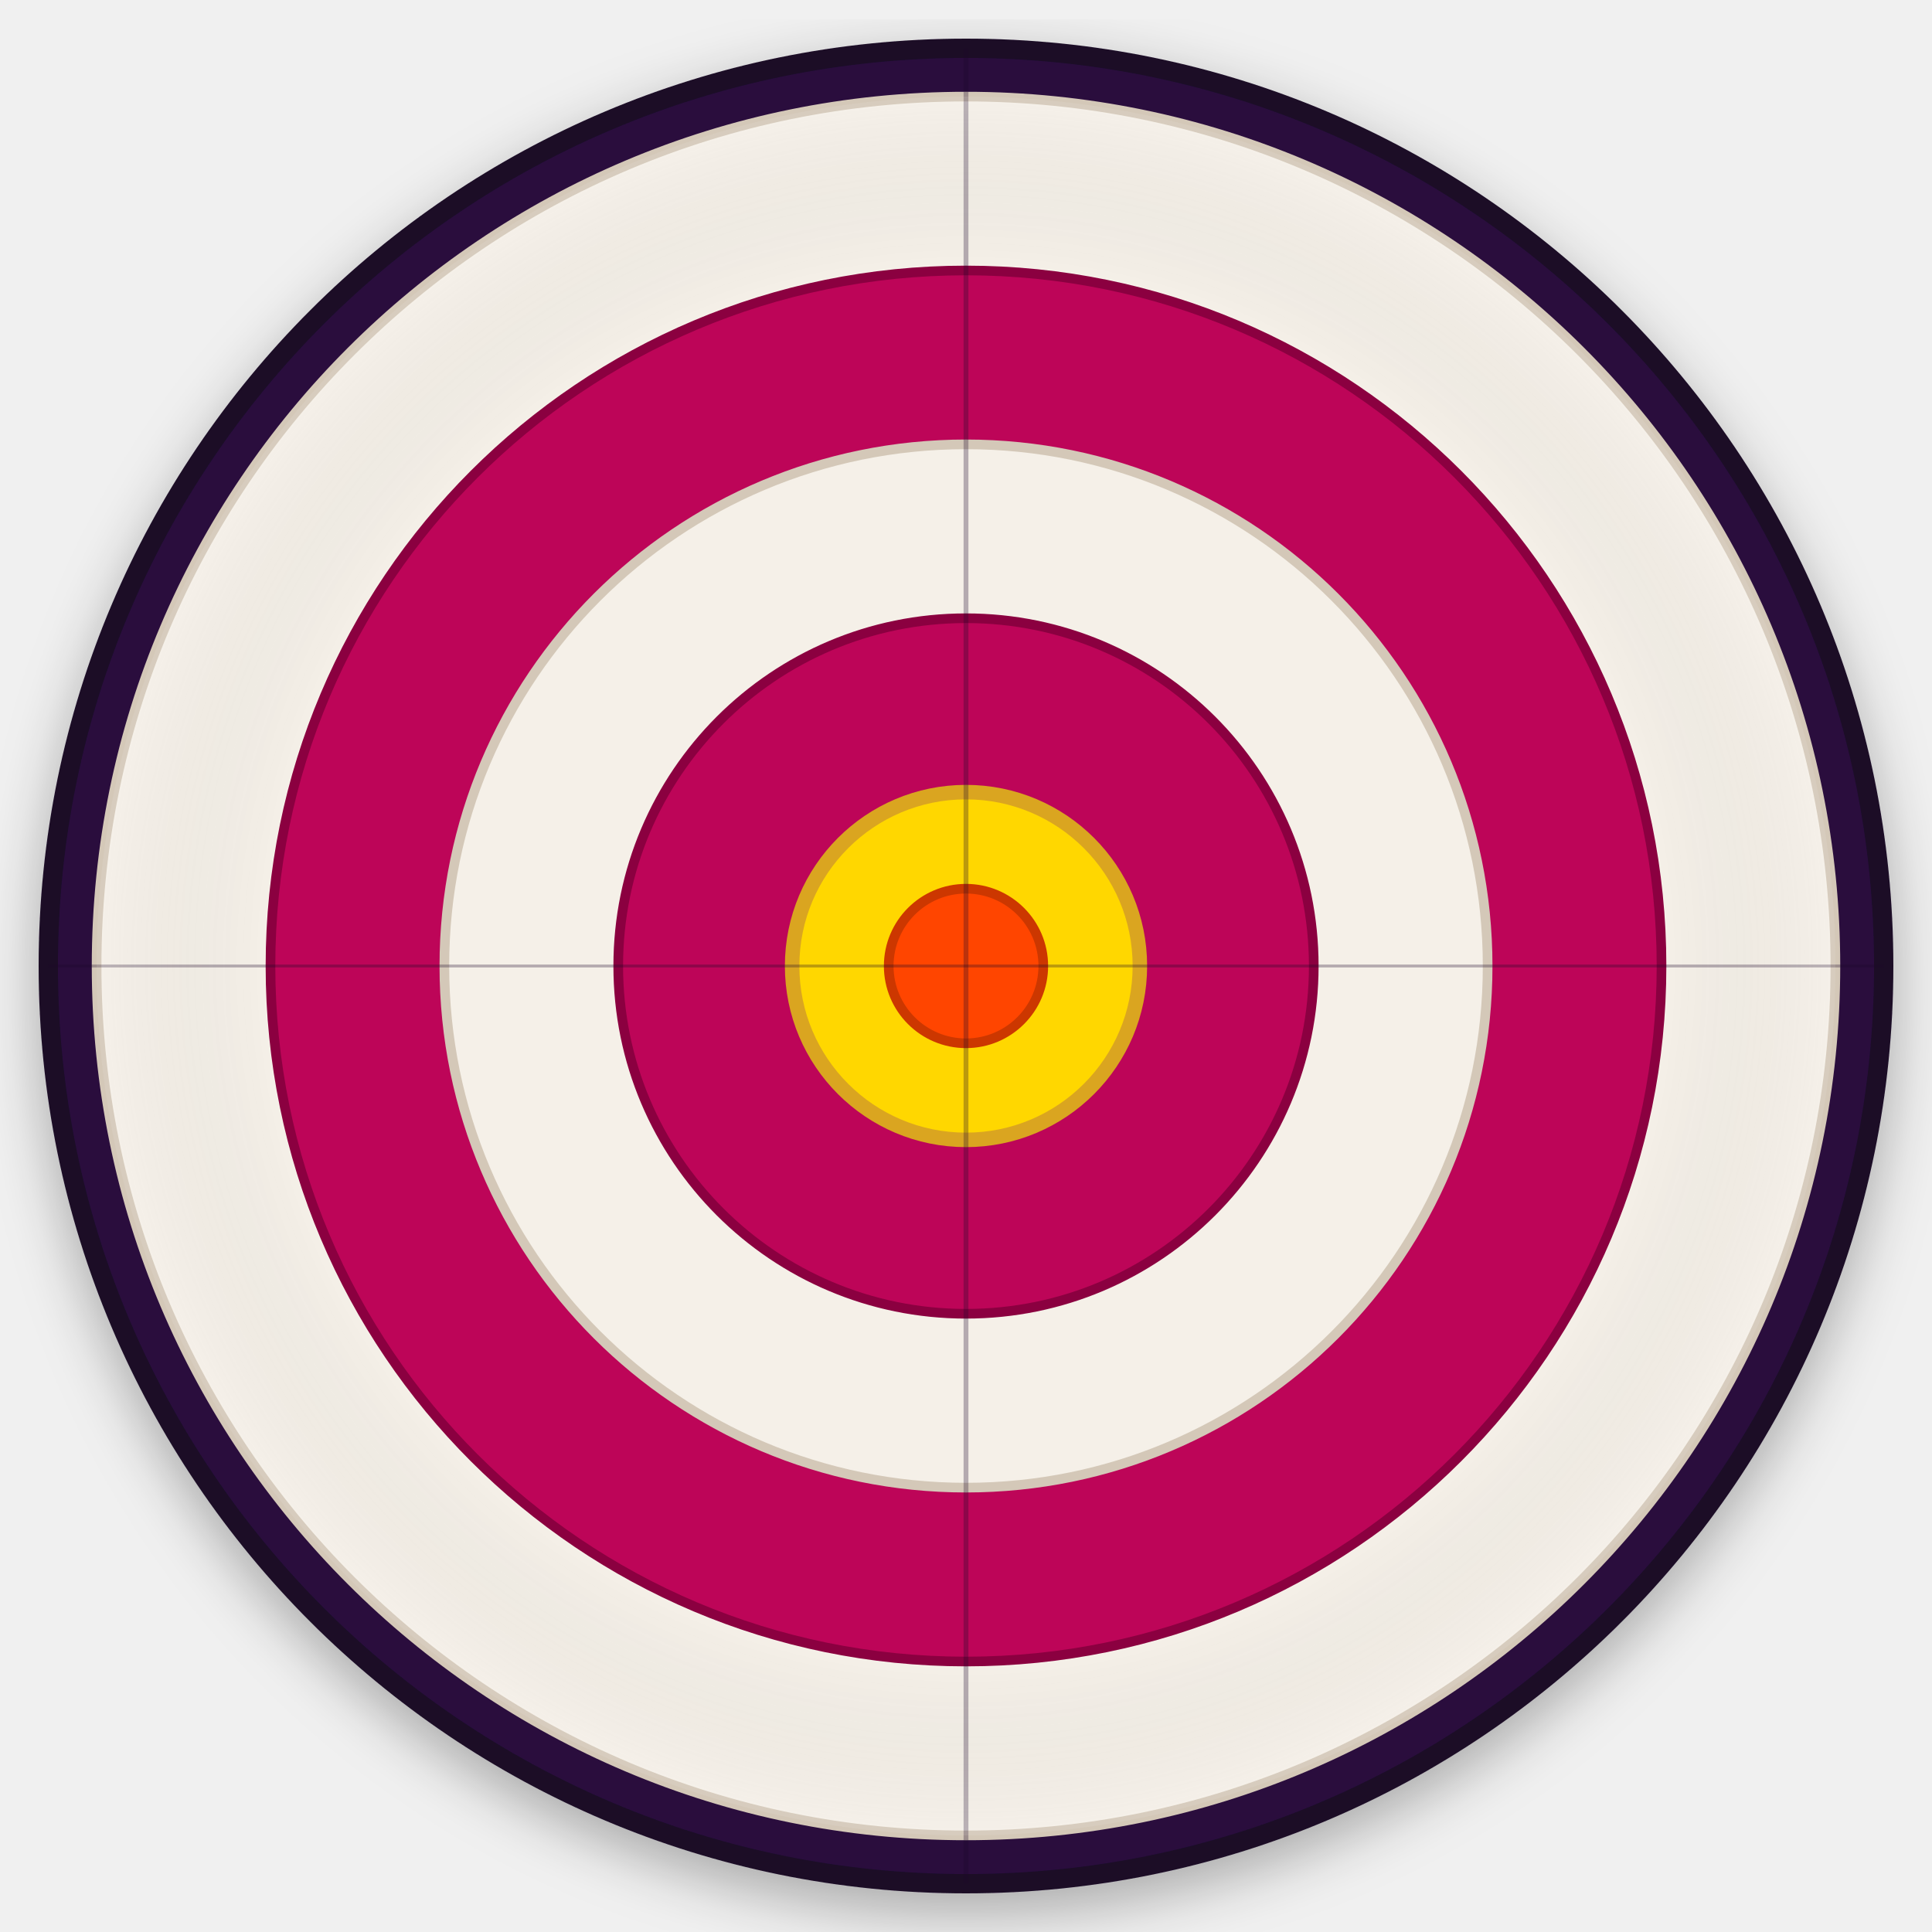
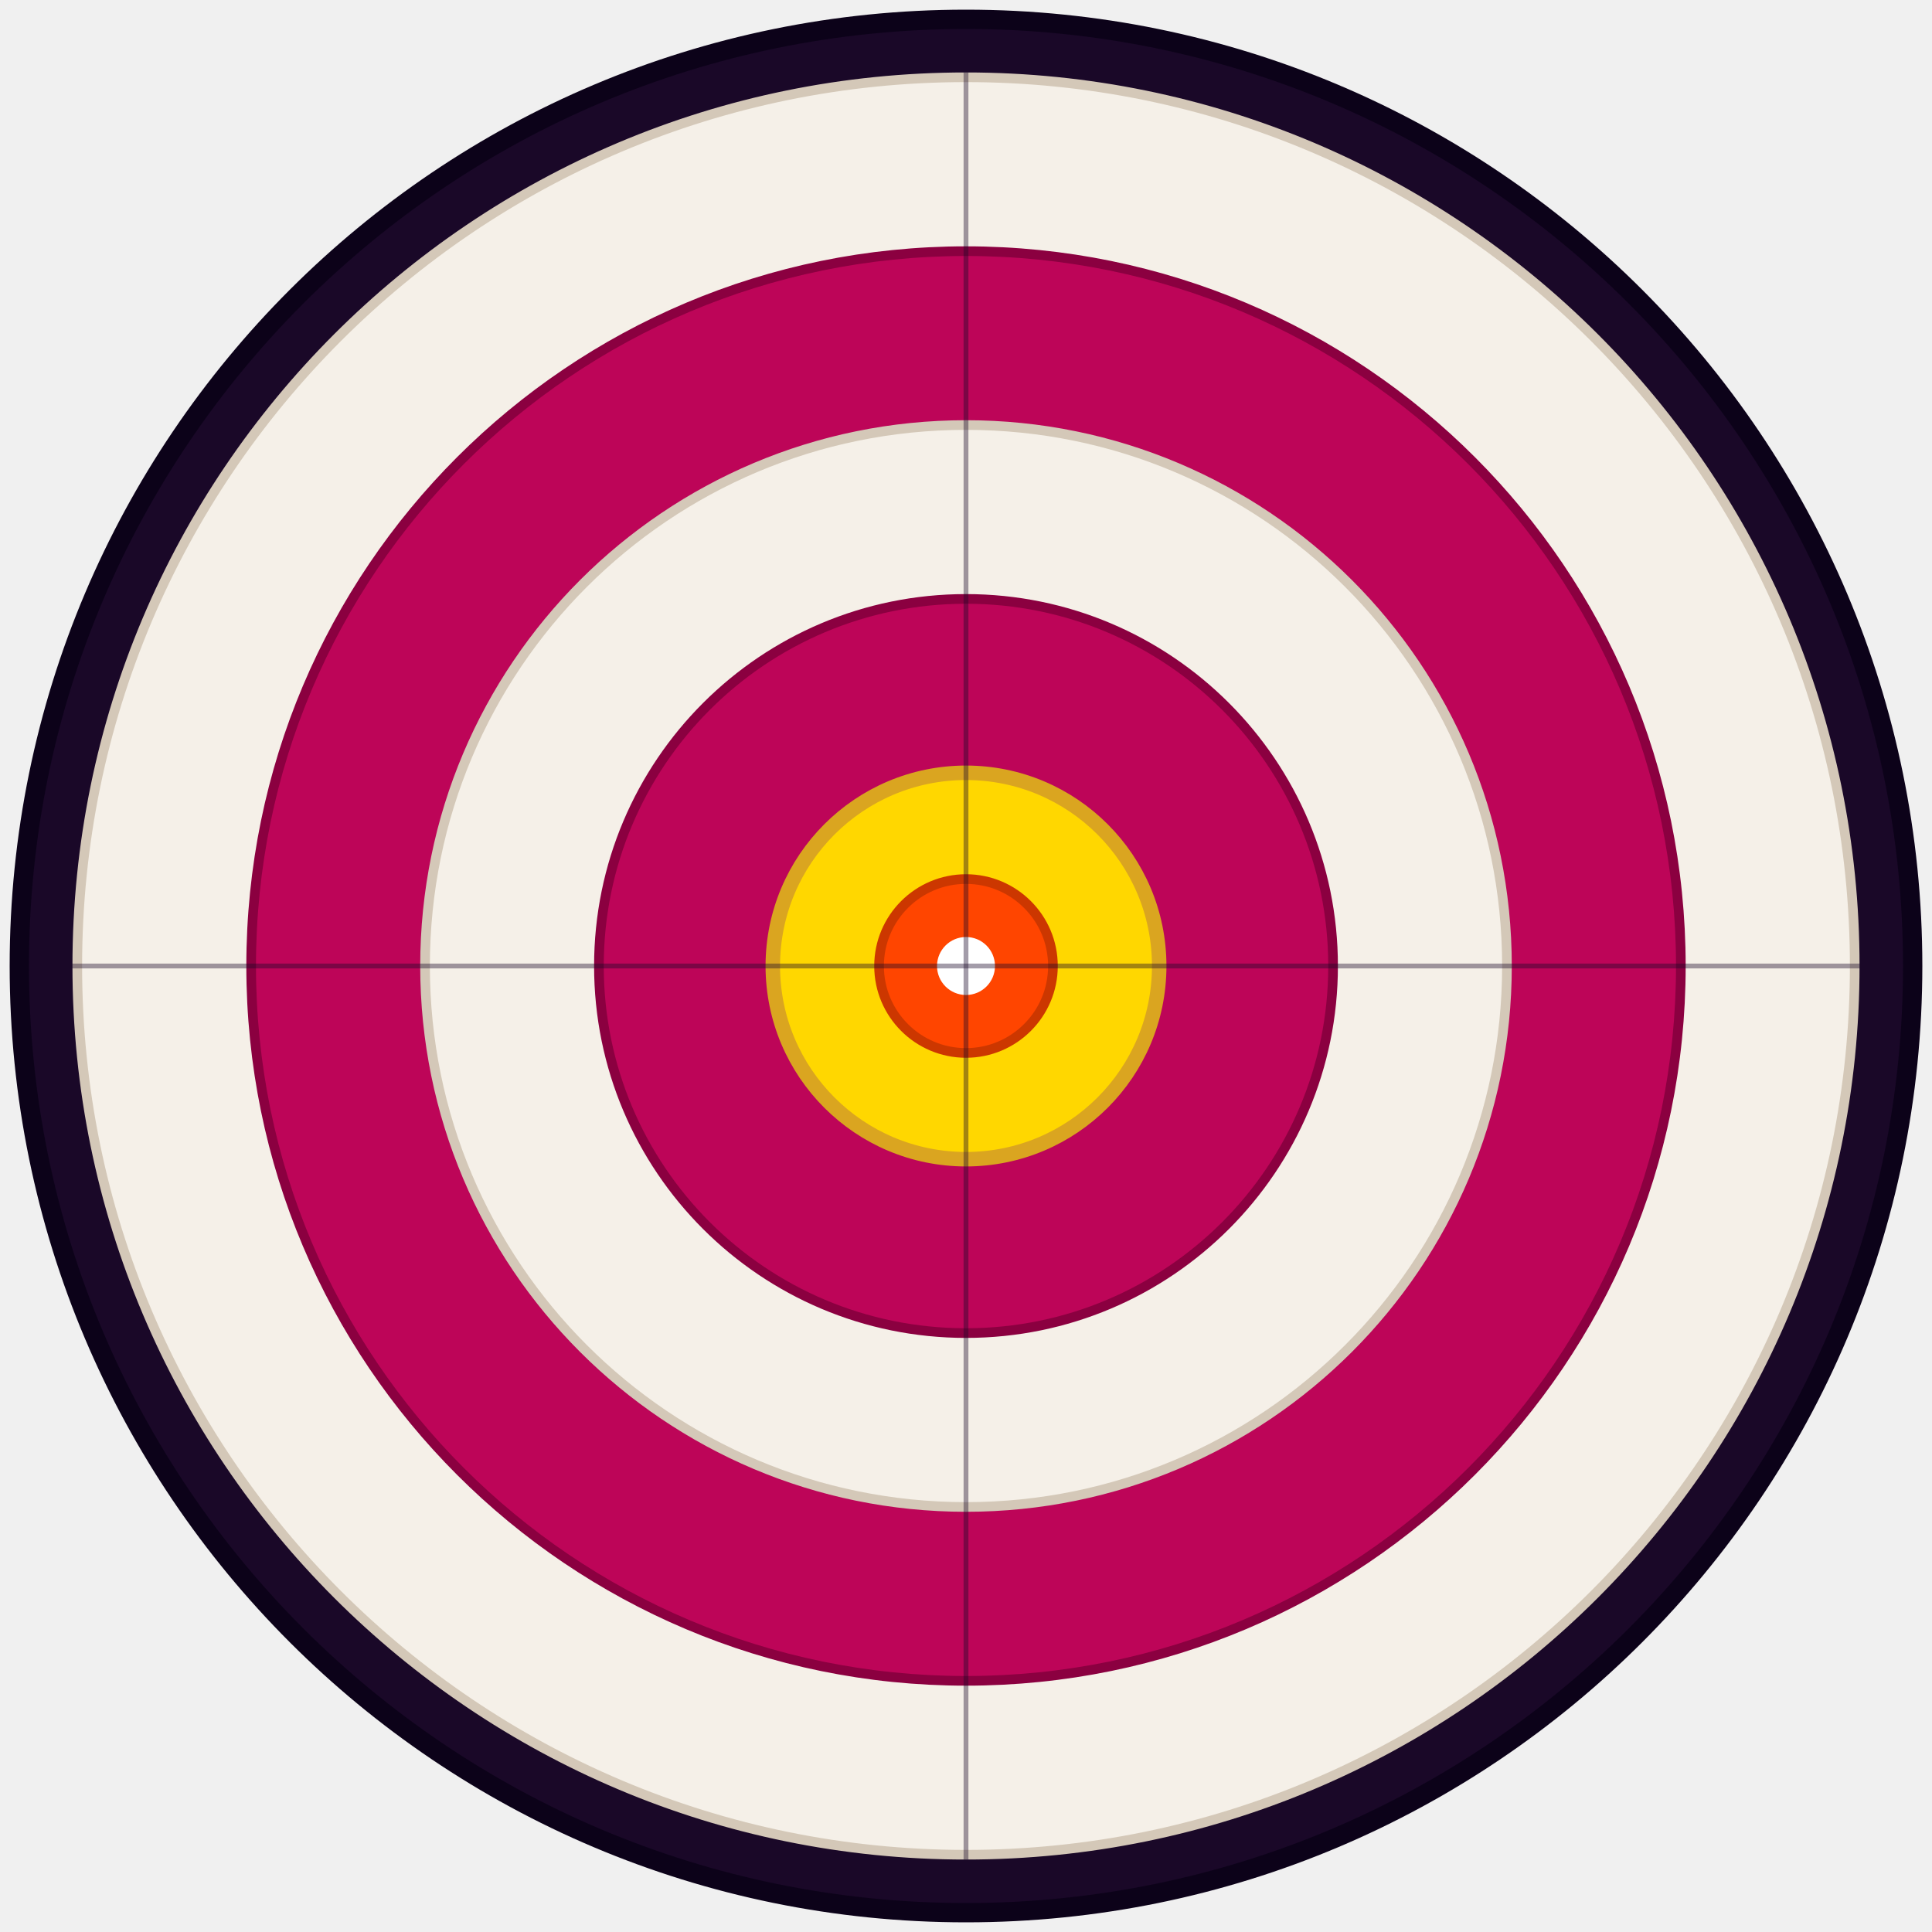
<svg xmlns="http://www.w3.org/2000/svg" viewBox="0 0 200 200">
-   <defs>
-     <radialGradient id="ringGlow" cx="50%" cy="50%" r="50%">
-       <stop offset="80%" stop-color="transparent" />
-       <stop offset="100%" stop-color="rgba(255,255,255,0.1)" />
-     </radialGradient>
-     <filter id="targetShadow">
-       <feDropShadow dx="0" dy="2" stdDeviation="3" flood-color="#000" flood-opacity="0.3" />
-     </filter>
-   </defs>
-   <circle cx="100" cy="100" r="95" fill="#2A103E" stroke="#1A0828" stroke-width="2" filter="url(#targetShadow)" />
-   <circle cx="100" cy="100" r="90" fill="#F5F0E8" stroke="#D4C8B8" stroke-width="1" />
-   <circle cx="100" cy="100" r="72" fill="#BD0558" stroke="#8B0040" stroke-width="1" />
-   <circle cx="100" cy="100" r="54" fill="#F5F0E8" stroke="#D4C8B8" stroke-width="1" />
-   <circle cx="100" cy="100" r="36" fill="#BD0558" stroke="#8B0040" stroke-width="1" />
-   <circle cx="100" cy="100" r="18" fill="#FFD700" stroke="#DAA520" stroke-width="1.5" />
-   <circle cx="100" cy="100" r="8" fill="#FF4500" stroke="#CC3700" stroke-width="1" />
-   <line x1="100" y1="5" x2="100" y2="195" stroke="#1A0828" stroke-width="0.5" opacity="0.3" />
-   <line x1="5" y1="100" x2="195" y2="100" stroke="#1A0828" stroke-width="0.3" opacity="0.3" />
-   <circle cx="100" cy="100" r="90" fill="url(#ringGlow)" />
+   <circle cx="100" cy="100" r="98" fill="#1A0828" stroke="#0C0219" stroke-width="2" />
+   <circle cx="100" cy="100" r="92" fill="#F5F0E8" stroke="#D4C8B8" stroke-width="1" />
+   <circle cx="100" cy="100" r="74" fill="#BD0558" stroke="#8B0040" stroke-width="1" />
+   <circle cx="100" cy="100" r="56" fill="#F5F0E8" stroke="#D4C8B8" stroke-width="1" />
+   <circle cx="100" cy="100" r="38" fill="#BD0558" stroke="#8B0040" stroke-width="1" />
+   <circle cx="100" cy="100" r="20" fill="#FFD700" stroke="#DAA520" stroke-width="1.5" />
+   <circle cx="100" cy="100" r="9" fill="#FF4500" stroke="#CC3700" stroke-width="1" />
+   <circle cx="100" cy="100" r="3" fill="#FFFFFF" />
+   <line x1="100" y1="6" x2="100" y2="194" stroke="#1A0828" stroke-width="0.5" opacity="0.4" />
+   <line x1="6" y1="100" x2="194" y2="100" stroke="#1A0828" stroke-width="0.5" opacity="0.4" />
</svg>
